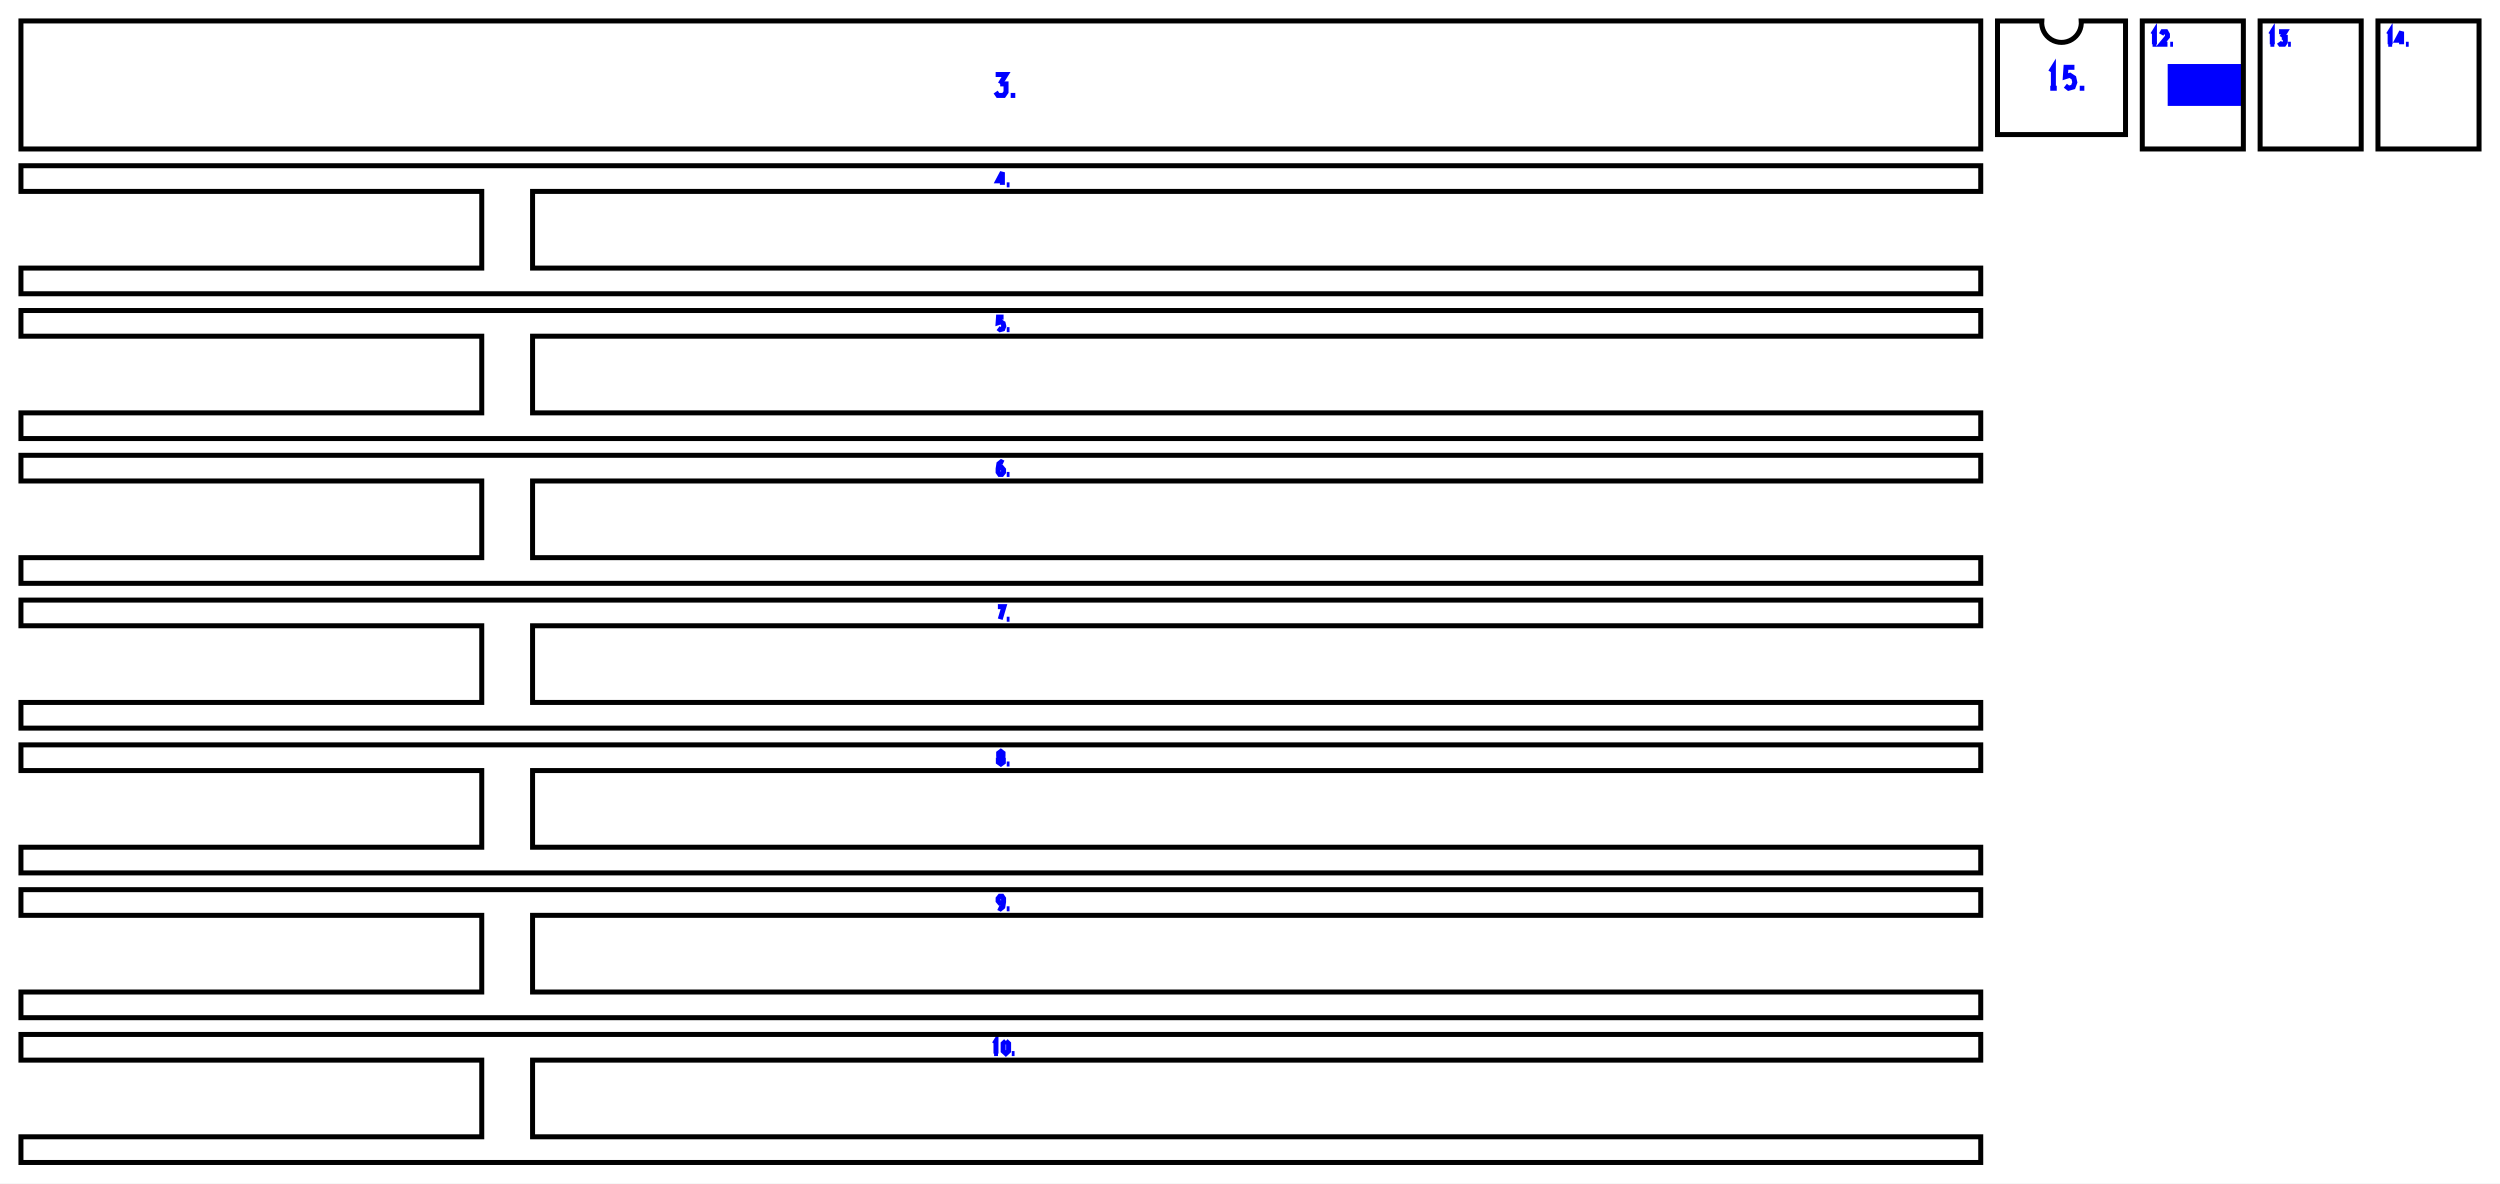
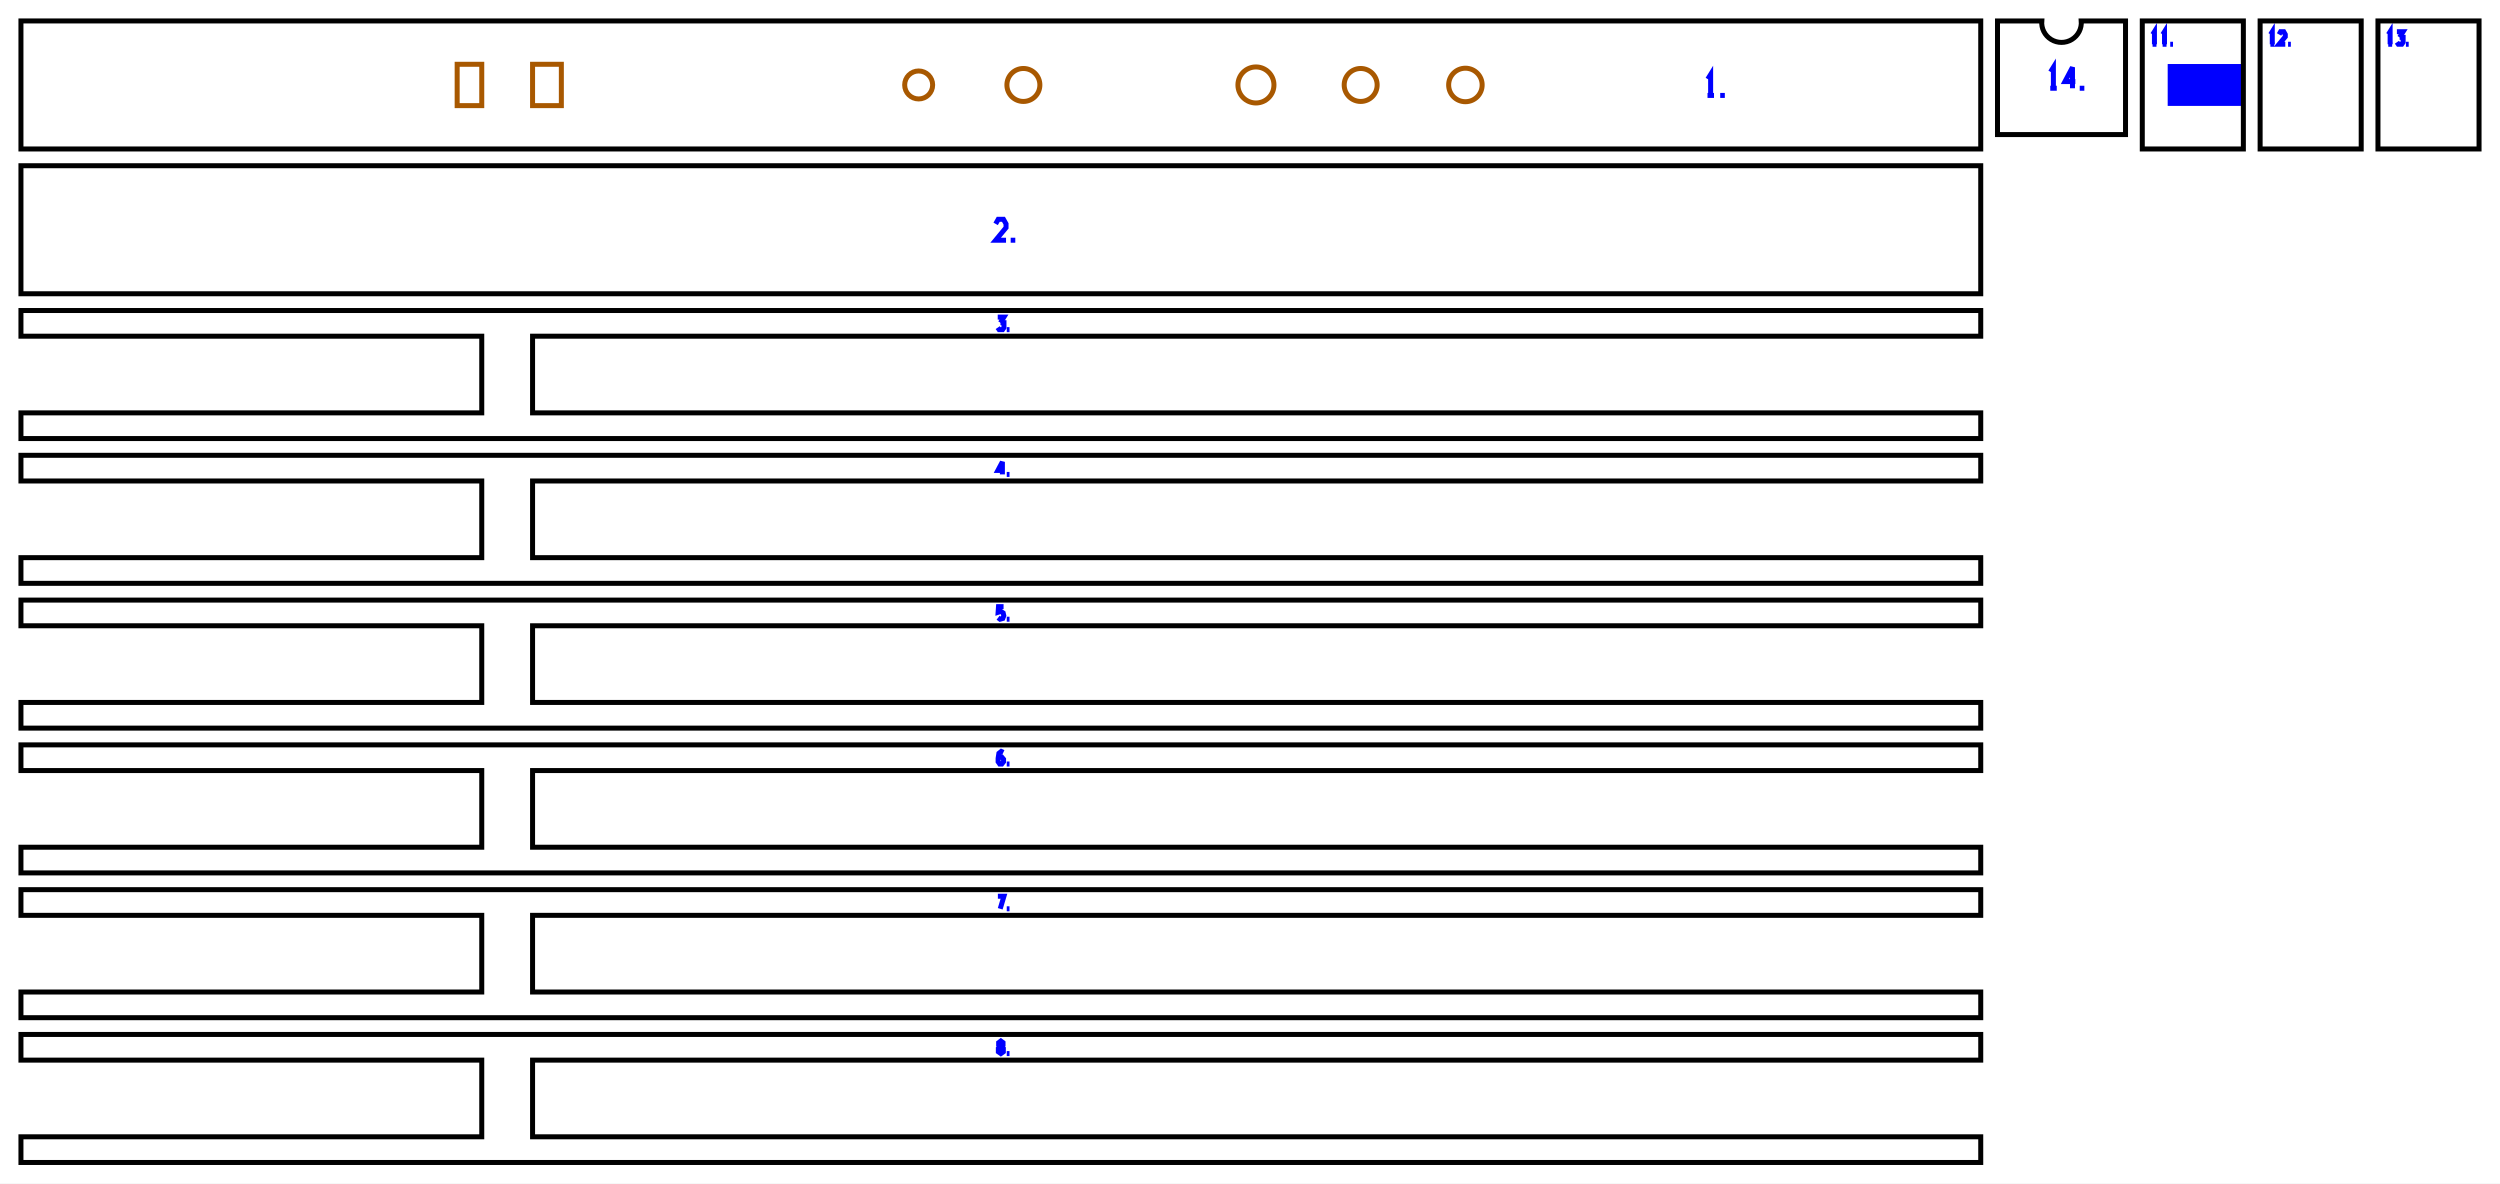
<svg xmlns="http://www.w3.org/2000/svg" width="596.78mm" height="282.50mm" viewBox="0 0 596.78 282.50">
  <rect x="0.0" y="0.0" width="596.78" height="282.5" fill="#ffffff" />
  <g fill="none" stroke="#0000ff" stroke-width="1.194">
-     <path d="M 237.673,17.781 L 240.153,17.781 L 238.758,20.031" />
-     <path d="M 238.758,20.031 L 240.153,20.031 L 240.153,21.981 L 239.595,22.781 L 238.231,22.781 L 237.673,21.981" />
-     <path d="M 241.263,22.781 L 242.363,22.781" />
+     <path d="M 407.665,18.881 L 408.347,17.781 L 408.347,22.781" />
+     <path d="M 407.603,22.781 L 409.153,22.781" />
+     <path d="M 410.635,22.781 L 411.735,22.781" />
    <path d="M 489.487,17.165 L 490.169,16.065 L 490.169,21.065" />
    <path d="M 489.425,21.065 L 490.975,21.065" />
-     <path d="M 495.192,16.065 L 493.177,16.065 L 493.022,18.315 L 494.107,17.965 L 495.037,18.565 L 495.285,19.665 L 494.882,20.765 L 493.797,21.065 L 493.022,20.465" />
+     <path d="M 494.727,21.065 L 494.727,16.065 L 492.929,19.465 L 495.409,19.465" />
    <path d="M 496.457,21.065 L 497.557,21.065" />
    <path d="M 513.881,8.225 L 514.291,7.565 L 514.291,10.565" />
    <path d="M 513.844,10.565 L 514.774,10.565" />
-     <path d="M 515.909,8.225 L 516.281,7.565 L 517.025,7.565 L 517.397,8.225 L 517.397,8.765 L 515.909,10.565 L 517.397,10.565" />
+     <path d="M 516.281,8.225 L 516.691,7.565 L 516.691,10.565" />
+     <path d="M 516.244,10.565 L 517.174,10.565" />
    <path d="M 518.063,10.565 L 518.723,10.565" />
    <path d="M 542.011,8.225 L 542.421,7.565 L 542.421,10.565" />
    <path d="M 541.974,10.565 L 542.904,10.565" />
-     <path d="M 544.039,7.565 L 545.527,7.565 L 544.690,8.915" />
-     <path d="M 544.690,8.915 L 545.527,8.915 L 545.527,10.085 L 545.193,10.565 L 544.374,10.565 L 544.039,10.085" />
+     <path d="M 544.039,8.225 L 544.411,7.565 L 545.155,7.565 L 545.527,8.225 L 545.527,8.765 L 544.039,10.565 L 545.527,10.565" />
    <path d="M 546.193,10.565 L 546.853,10.565" />
    <path d="M 570.141,8.225 L 570.551,7.565 L 570.551,10.565" />
    <path d="M 570.104,10.565 L 571.034,10.565" />
-     <path d="M 573.285,10.565 L 573.285,7.565 L 572.207,9.605 L 573.695,9.605" />
+     <path d="M 572.169,7.565 L 573.657,7.565 L 572.820,8.915" />
+     <path d="M 572.820,8.915 L 573.657,8.915 L 573.657,10.085 L 573.323,10.565 L 572.504,10.565 L 572.169,10.085" />
    <path d="M 574.323,10.565 L 574.983,10.565" />
-     <path d="M 239.285,44.127 L 239.285,41.127 L 238.206,43.167 L 239.694,43.167" />
-     <path d="M 240.323,44.127 L 240.983,44.127" />
-     <path d="M 239.564,75.689 L 238.355,75.689 L 238.262,77.039 L 238.913,76.829 L 239.471,77.189 L 239.620,77.849 L 239.378,78.509 L 238.727,78.689 L 238.262,78.329" />
+     <path d="M 237.673,53.443 L 238.293,52.343 L 239.533,52.343 L 240.153,53.443 L 240.153,54.343 L 237.673,57.343 L 240.153,57.343" />
+     <path d="M 241.263,57.343 L 242.363,57.343" />
+     <path d="M 238.169,75.689 L 239.657,75.689 L 238.820,77.039" />
+     <path d="M 238.820,77.039 L 239.657,77.039 L 239.657,78.209 L 239.322,78.689 L 238.504,78.689 L 238.169,78.209" />
    <path d="M 240.323,78.689 L 240.983,78.689" />
-     <path d="M 239.508,110.492 L 239.006,110.252 L 238.448,110.702 L 238.262,111.902 L 238.262,112.712 L 238.634,113.252 L 239.136,113.252 L 239.564,112.712 L 239.564,112.112 L 239.136,111.602 L 238.541,111.602 L 238.262,111.902" />
+     <path d="M 239.285,113.252 L 239.285,110.252 L 238.206,112.292 L 239.694,112.292" />
    <path d="M 240.323,113.252 L 240.983,113.252" />
-     <path d="M 238.206,144.814 L 239.657,144.814 L 238.764,147.814" />
+     <path d="M 239.564,144.814 L 238.355,144.814 L 238.262,146.164 L 238.913,145.954 L 239.471,146.314 L 239.620,146.974 L 239.378,147.634 L 238.727,147.814 L 238.262,147.454" />
    <path d="M 240.323,147.814 L 240.983,147.814" />
-     <path d="M 238.913,180.726 L 238.392,180.336 L 238.392,179.766 L 238.913,179.376 L 239.434,179.766 L 239.434,180.336 L 238.913,180.726 L 238.318,181.176 L 238.318,181.956 L 238.913,182.376 L 239.508,181.956 L 239.508,181.176 L 238.913,180.726" />
+     <path d="M 239.508,179.616 L 239.006,179.376 L 238.448,179.826 L 238.262,181.026 L 238.262,181.836 L 238.634,182.376 L 239.136,182.376 L 239.564,181.836 L 239.564,181.236 L 239.136,180.726 L 238.541,180.726 L 238.262,181.026" />
    <path d="M 240.323,182.376 L 240.983,182.376" />
-     <path d="M 238.318,216.698 L 238.820,216.938 L 239.378,216.488 L 239.564,215.288 L 239.564,214.478 L 239.192,213.938 L 238.690,213.938 L 238.262,214.478 L 238.262,215.078 L 238.690,215.588 L 239.285,215.588 L 239.564,215.288" />
+     <path d="M 238.206,213.938 L 239.657,213.938 L 238.764,216.938" />
    <path d="M 240.323,216.938 L 240.983,216.938" />
-     <path d="M 237.341,249.160 L 237.750,248.500 L 237.750,251.500" />
-     <path d="M 237.304,251.500 L 238.234,251.500" />
-     <path d="M 240.113,248.500 L 240.764,249.100 L 240.764,250.900 L 240.113,251.500 L 239.462,250.900 L 239.462,249.100 L 240.113,248.500" />
-     <path d="M 241.523,251.500 L 242.183,251.500" />
+     <path d="M 238.913,249.850 L 238.392,249.460 L 238.392,248.890 L 238.913,248.500 L 239.434,248.890 L 239.434,249.460 L 238.913,249.850 L 238.318,250.300 L 238.318,251.080 L 238.913,251.500 L 239.508,251.080 L 239.508,250.300 L 238.913,249.850" />
+     <path d="M 240.323,251.500 L 240.983,251.500" />
  </g>
  <g fill="#0000ff" stroke="none">
    <path d="M 517.453,15.281 L 535.453,15.281 L 535.453,25.281 L 517.453,25.281 Z" />
  </g>
  <g fill="none" stroke="#a85800" stroke-width="1.194">
+     <path d="M 109.130,15.346 L 115.000,15.346 L 115.000,25.216 L 109.130,25.216 Z" />
+     <path d="M 127.130,15.346 L 134.000,15.346 L 134.000,25.216 L 127.130,25.216 Z" />
+     <circle cx="349.809" cy="20.281" r="3.999" />
+     <circle cx="324.809" cy="20.281" r="3.935" />
+     <circle cx="299.809" cy="20.281" r="4.300" />
+     <circle cx="244.295" cy="20.281" r="3.935" />
+     <circle cx="219.295" cy="20.281" r="3.339" />
  </g>
  <g fill="none" stroke="#000000" stroke-width="1.194">
    <path d="M 5.000,5.000 L 472.826,5.000 L 472.826,35.562 L 5.000,35.562 Z" />
    <path d="M 476.826,5.000 L 487.394,5.000 A 4.730 4.730 0 1 0 496.821,5.000 L 507.388,5.000 L 507.388,32.130 L 476.826,32.130 Z" />
    <path d="M 511.388,5.000 L 535.518,5.000 L 535.518,35.562 L 511.388,35.562 Z" />
    <path d="M 539.518,5.000 L 563.648,5.000 L 563.648,35.562 L 539.518,35.562 Z" />
    <path d="M 567.648,5.000 L 591.778,5.000 L 591.778,35.562 L 567.648,35.562 Z" />
-     <path d="M 5.000,39.562 L 472.826,39.562 L 472.826,45.692 L 127.130,45.692 L 127.130,63.994 L 472.826,63.994 L 472.826,70.124 L 5.000,70.124 L 5.000,63.994 L 115.000,63.994 L 115.000,45.692 L 5.000,45.692 Z" />
+     <path d="M 5.000,39.562 L 472.826,39.562 L 472.826,70.124 L 5.000,70.124 Z" />
    <path d="M 5.000,74.124 L 472.826,74.124 L 472.826,80.254 L 127.130,80.254 L 127.130,98.557 L 472.826,98.557 L 472.826,104.687 L 5.000,104.687 L 5.000,98.557 L 115.000,98.557 L 115.000,80.254 L 5.000,80.254 Z" />
    <path d="M 5.000,108.687 L 472.826,108.687 L 472.826,114.817 L 127.130,114.817 L 127.130,133.119 L 472.826,133.119 L 472.826,139.249 L 5.000,139.249 L 5.000,133.119 L 115.000,133.119 L 115.000,114.817 L 5.000,114.817 Z" />
    <path d="M 5.000,143.249 L 472.826,143.249 L 472.826,149.379 L 127.130,149.379 L 127.130,167.681 L 472.826,167.681 L 472.826,173.811 L 5.000,173.811 L 5.000,167.681 L 115.000,167.681 L 115.000,149.379 L 5.000,149.379 Z" />
    <path d="M 5.000,177.811 L 472.826,177.811 L 472.826,183.941 L 127.130,183.941 L 127.130,202.243 L 472.826,202.243 L 472.826,208.373 L 5.000,208.373 L 5.000,202.243 L 115.000,202.243 L 115.000,183.941 L 5.000,183.941 Z" />
    <path d="M 5.000,212.373 L 472.826,212.373 L 472.826,218.503 L 127.130,218.503 L 127.130,236.805 L 472.826,236.805 L 472.826,242.935 L 5.000,242.935 L 5.000,236.805 L 115.000,236.805 L 115.000,218.503 L 5.000,218.503 Z" />
    <path d="M 5.000,246.935 L 472.826,246.935 L 472.826,253.065 L 127.130,253.065 L 127.130,271.367 L 472.826,271.367 L 472.826,277.497 L 5.000,277.497 L 5.000,271.367 L 115.000,271.367 L 115.000,253.065 L 5.000,253.065 Z" />
  </g>
</svg>
